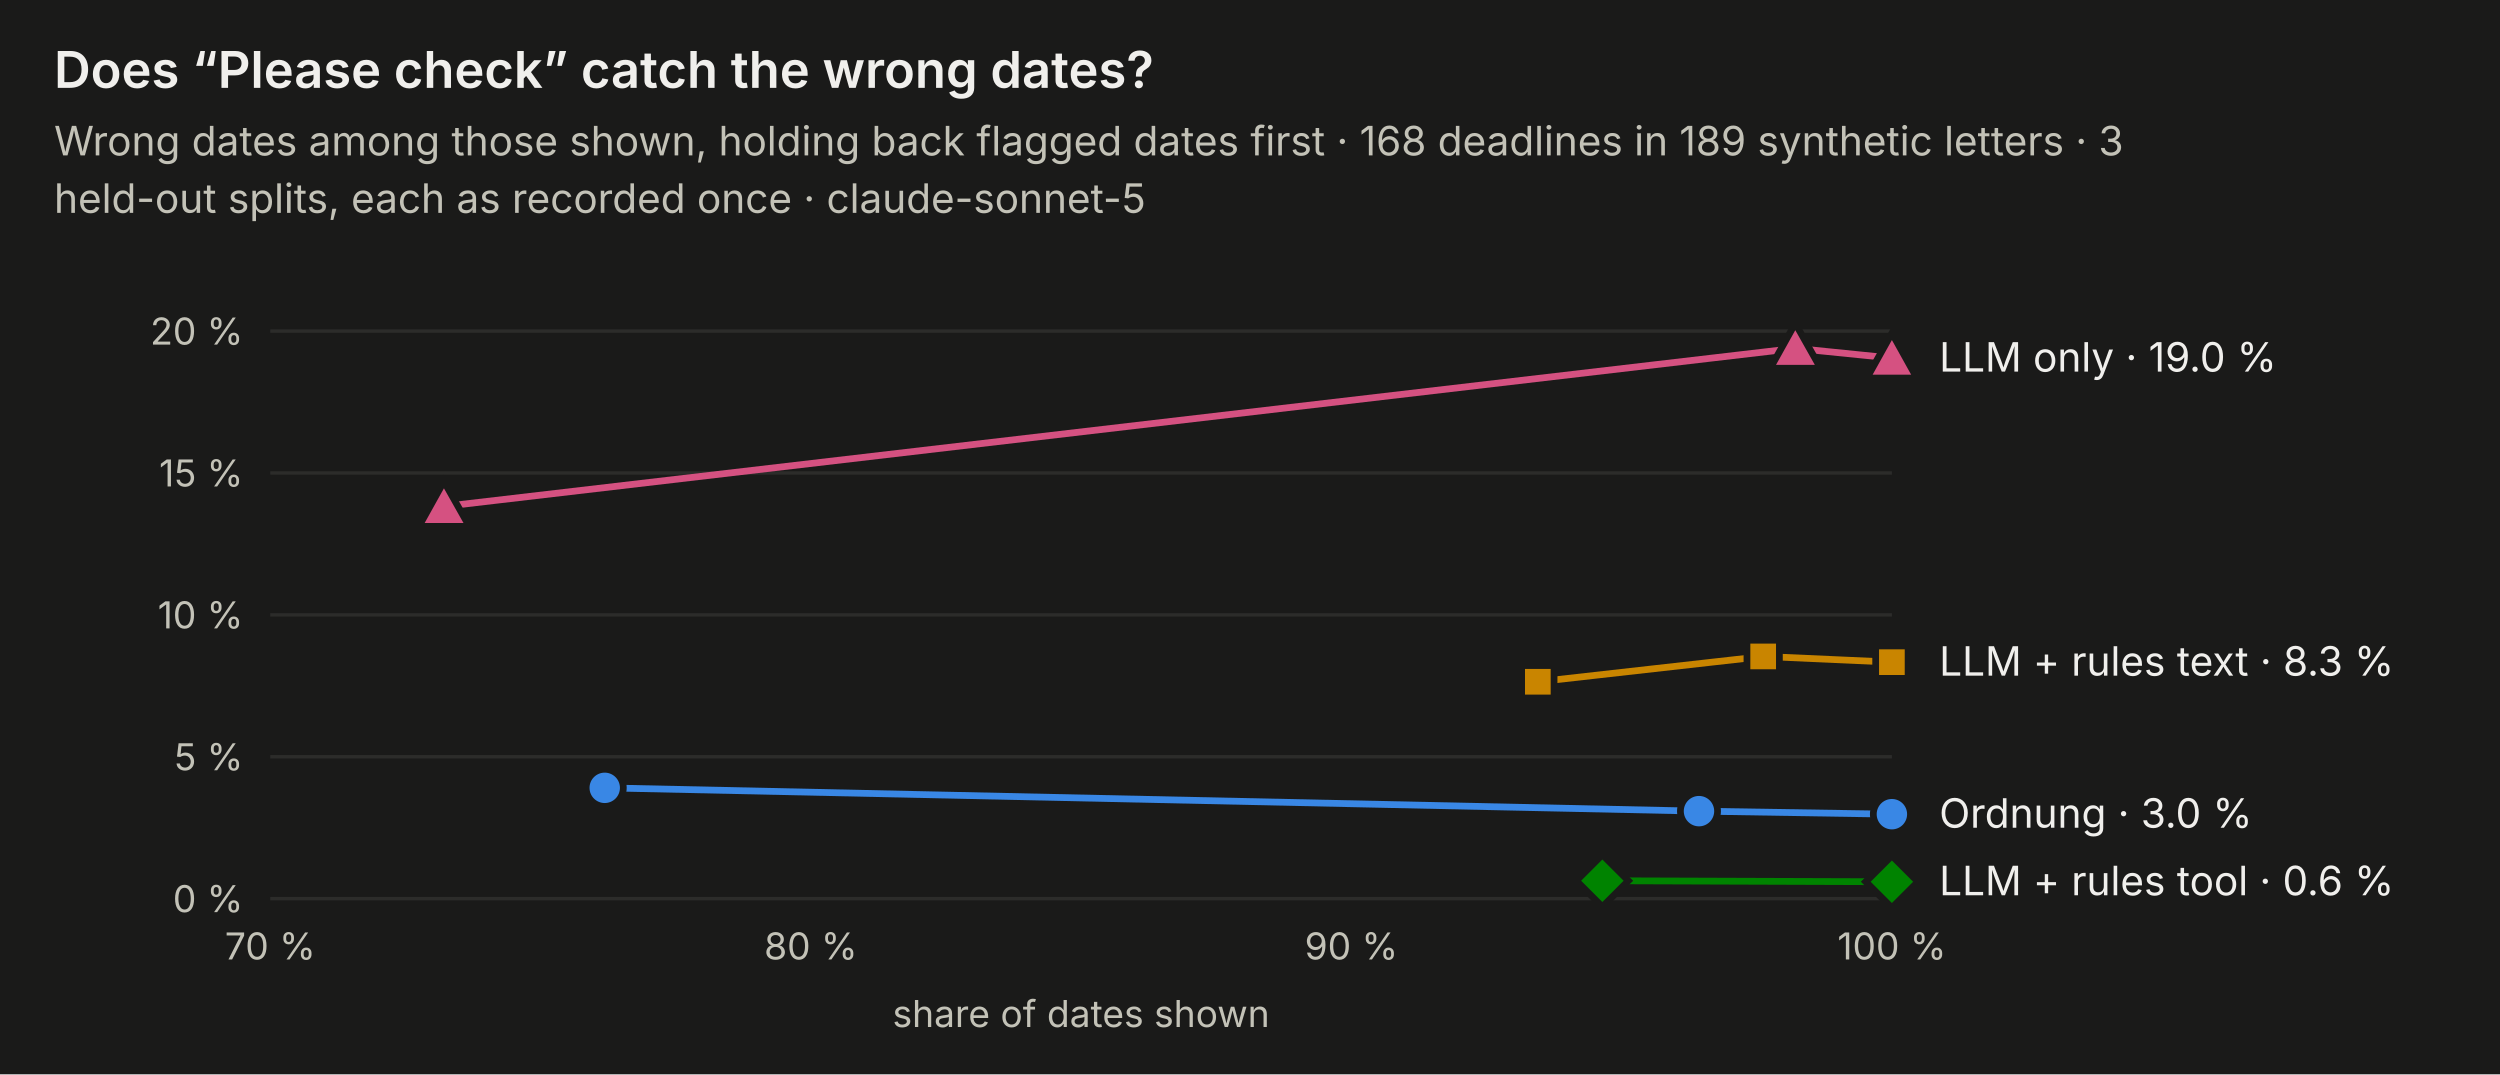
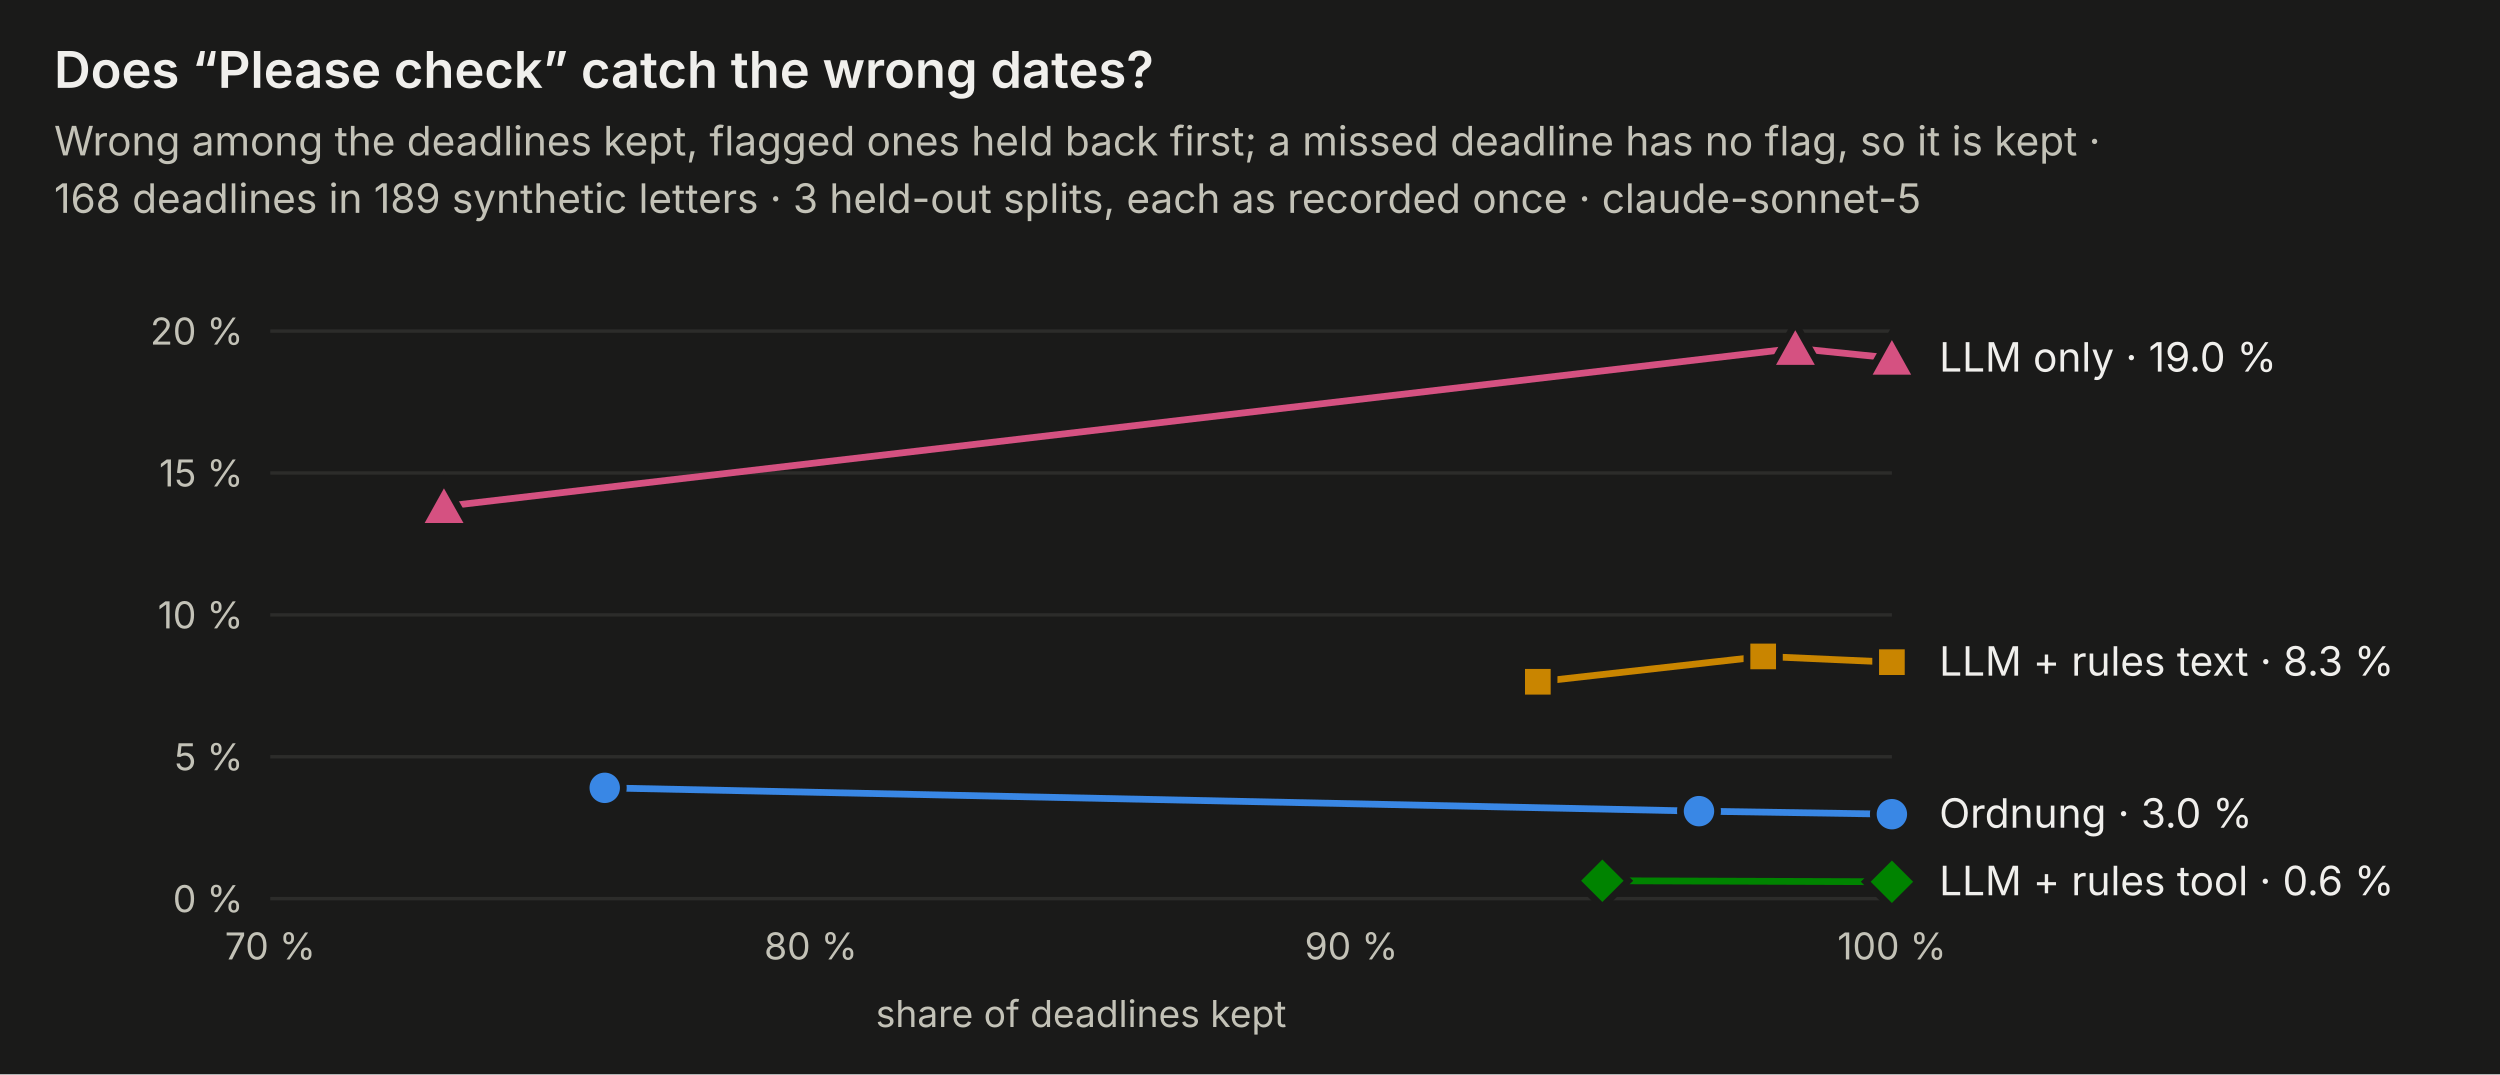
<svg xmlns="http://www.w3.org/2000/svg" width="740" height="318" viewBox="0 0 740 318" role="img" aria-labelledby="risk-coverage-dark-w-t risk-coverage-dark-w-d" font-family="Inter, -apple-system, 'Segoe UI', Helvetica, Arial, sans-serif">
  <rect width="740" height="318" style="fill:#1a1a19" />
  <text x="16" y="26" style="fill:#f0efec" font-size="15" font-weight="600" text-anchor="start">Does “Please check” catch the wrong dates?</text>
-   <text x="16" y="46" style="fill:#c3c2b7" font-size="12" font-weight="400" text-anchor="start">Wrong dates among those shown, holding back flagged dates first · 168 deadlines in 189 synthetic letters · 3</text>
-   <text x="16" y="63" style="fill:#c3c2b7" font-size="12" font-weight="400" text-anchor="start">held-out splits, each as recorded once · claude-sonnet-5</text>
+   <text x="16" y="46" style="fill:#c3c2b7" font-size="12" font-weight="400" text-anchor="start">Wrong among the deadlines kept, flagged ones held back first; a missed deadline has no flag, so it is kept ·</text>
+   <text x="16" y="63" style="fill:#c3c2b7" font-size="12" font-weight="400" text-anchor="start">168 deadlines in 189 synthetic letters · 3 held-out splits, each as recorded once · claude-sonnet-5</text>
  <line x1="80" y1="266" x2="560" y2="266" style="stroke:#2c2c2a;stroke-width:1" />
  <text x="72" y="270" style="fill:#c3c2b7" font-size="11" font-weight="400" text-anchor="end">0 %</text>
  <line x1="80" y1="224" x2="560" y2="224" style="stroke:#2c2c2a;stroke-width:1" />
  <text x="72" y="228" style="fill:#c3c2b7" font-size="11" font-weight="400" text-anchor="end">5 %</text>
  <line x1="80" y1="182" x2="560" y2="182" style="stroke:#2c2c2a;stroke-width:1" />
  <text x="72" y="186" style="fill:#c3c2b7" font-size="11" font-weight="400" text-anchor="end">10 %</text>
  <line x1="80" y1="140" x2="560" y2="140" style="stroke:#2c2c2a;stroke-width:1" />
  <text x="72" y="144" style="fill:#c3c2b7" font-size="11" font-weight="400" text-anchor="end">15 %</text>
  <line x1="80" y1="98" x2="560" y2="98" style="stroke:#2c2c2a;stroke-width:1" />
  <text x="72" y="102" style="fill:#c3c2b7" font-size="11" font-weight="400" text-anchor="end">20 %</text>
  <text x="80" y="284" style="fill:#c3c2b7" font-size="11" font-weight="400" text-anchor="middle">70 %</text>
  <text x="240" y="284" style="fill:#c3c2b7" font-size="11" font-weight="400" text-anchor="middle">80 %</text>
  <text x="400" y="284" style="fill:#c3c2b7" font-size="11" font-weight="400" text-anchor="middle">90 %</text>
  <text x="560" y="284" style="fill:#c3c2b7" font-size="11" font-weight="400" text-anchor="middle">100 %</text>
-   <text x="320" y="304" style="fill:#c3c2b7" font-size="11" font-weight="400" text-anchor="middle">share of dates shown</text>
+   <text x="320" y="304" style="fill:#c3c2b7" font-size="11" font-weight="400" text-anchor="middle">share of deadlines kept</text>
  <path d="M474.3,260.7 L560,261 L560,261" style="fill:none;stroke:#008300;stroke-width:2;stroke-linejoin:round" />
  <polygon points="474.3,253 482,260.7 474.3,268.4 466.6,260.7" style="fill:#008300;stroke:#1a1a19;stroke-width:2" />
  <polygon points="560,253.3 567.7,261 560,268.7 552.3,261" style="fill:#008300;stroke:#1a1a19;stroke-width:2" />
  <polygon points="560,253.3 567.7,261 560,268.7 552.3,261" style="fill:#008300;stroke:#1a1a19;stroke-width:2" />
  <path d="M179,233.2 L502.9,240.1 L560,241" style="fill:none;stroke:#3987e5;stroke-width:2;stroke-linejoin:round" />
  <circle cx="179" cy="233.2" r="5.5" style="fill:#3987e5;stroke:#1a1a19;stroke-width:2" />
  <circle cx="502.9" cy="240.1" r="5.5" style="fill:#3987e5;stroke:#1a1a19;stroke-width:2" />
  <circle cx="560" cy="241" r="5.5" style="fill:#3987e5;stroke:#1a1a19;stroke-width:2" />
  <path d="M455.2,201.8 L521.9,194.3 L560,196" style="fill:none;stroke:#c98500;stroke-width:2;stroke-linejoin:round" />
  <rect x="450.4" y="197" width="9.6" height="9.6" rx="1" style="fill:#c98500;stroke:#1a1a19;stroke-width:2" />
  <rect x="517.1" y="189.5" width="9.6" height="9.6" rx="1" style="fill:#c98500;stroke:#1a1a19;stroke-width:2" />
  <rect x="555.2" y="191.2" width="9.6" height="9.6" rx="1" style="fill:#c98500;stroke:#1a1a19;stroke-width:2" />
  <path d="M131.4,149.9 L531.4,103.1 L560,106" style="fill:none;stroke:#d55181;stroke-width:2;stroke-linejoin:round" />
  <polygon points="131.4,142.5 138.9,155.8 124,155.8" style="fill:#d55181;stroke:#1a1a19;stroke-width:2" />
  <polygon points="531.4,95.7 538.9,109 524,109" style="fill:#d55181;stroke:#1a1a19;stroke-width:2" />
  <polygon points="560,98.6 567.4,111.9 552.6,111.9" style="fill:#d55181;stroke:#1a1a19;stroke-width:2" />
  <text x="574" y="110" style="fill:#f0efec" font-size="12" font-weight="400" text-anchor="start">LLM only · 19.0 %</text>
  <text x="574" y="200" style="fill:#f0efec" font-size="12" font-weight="400" text-anchor="start">LLM + rules text · 8.3 %</text>
  <text x="574" y="245" style="fill:#f0efec" font-size="12" font-weight="400" text-anchor="start">Ordnung · 3.0 %</text>
  <text x="574" y="265" style="fill:#f0efec" font-size="12" font-weight="400" text-anchor="start">LLM + rules tool · 0.6 %</text>
</svg>
